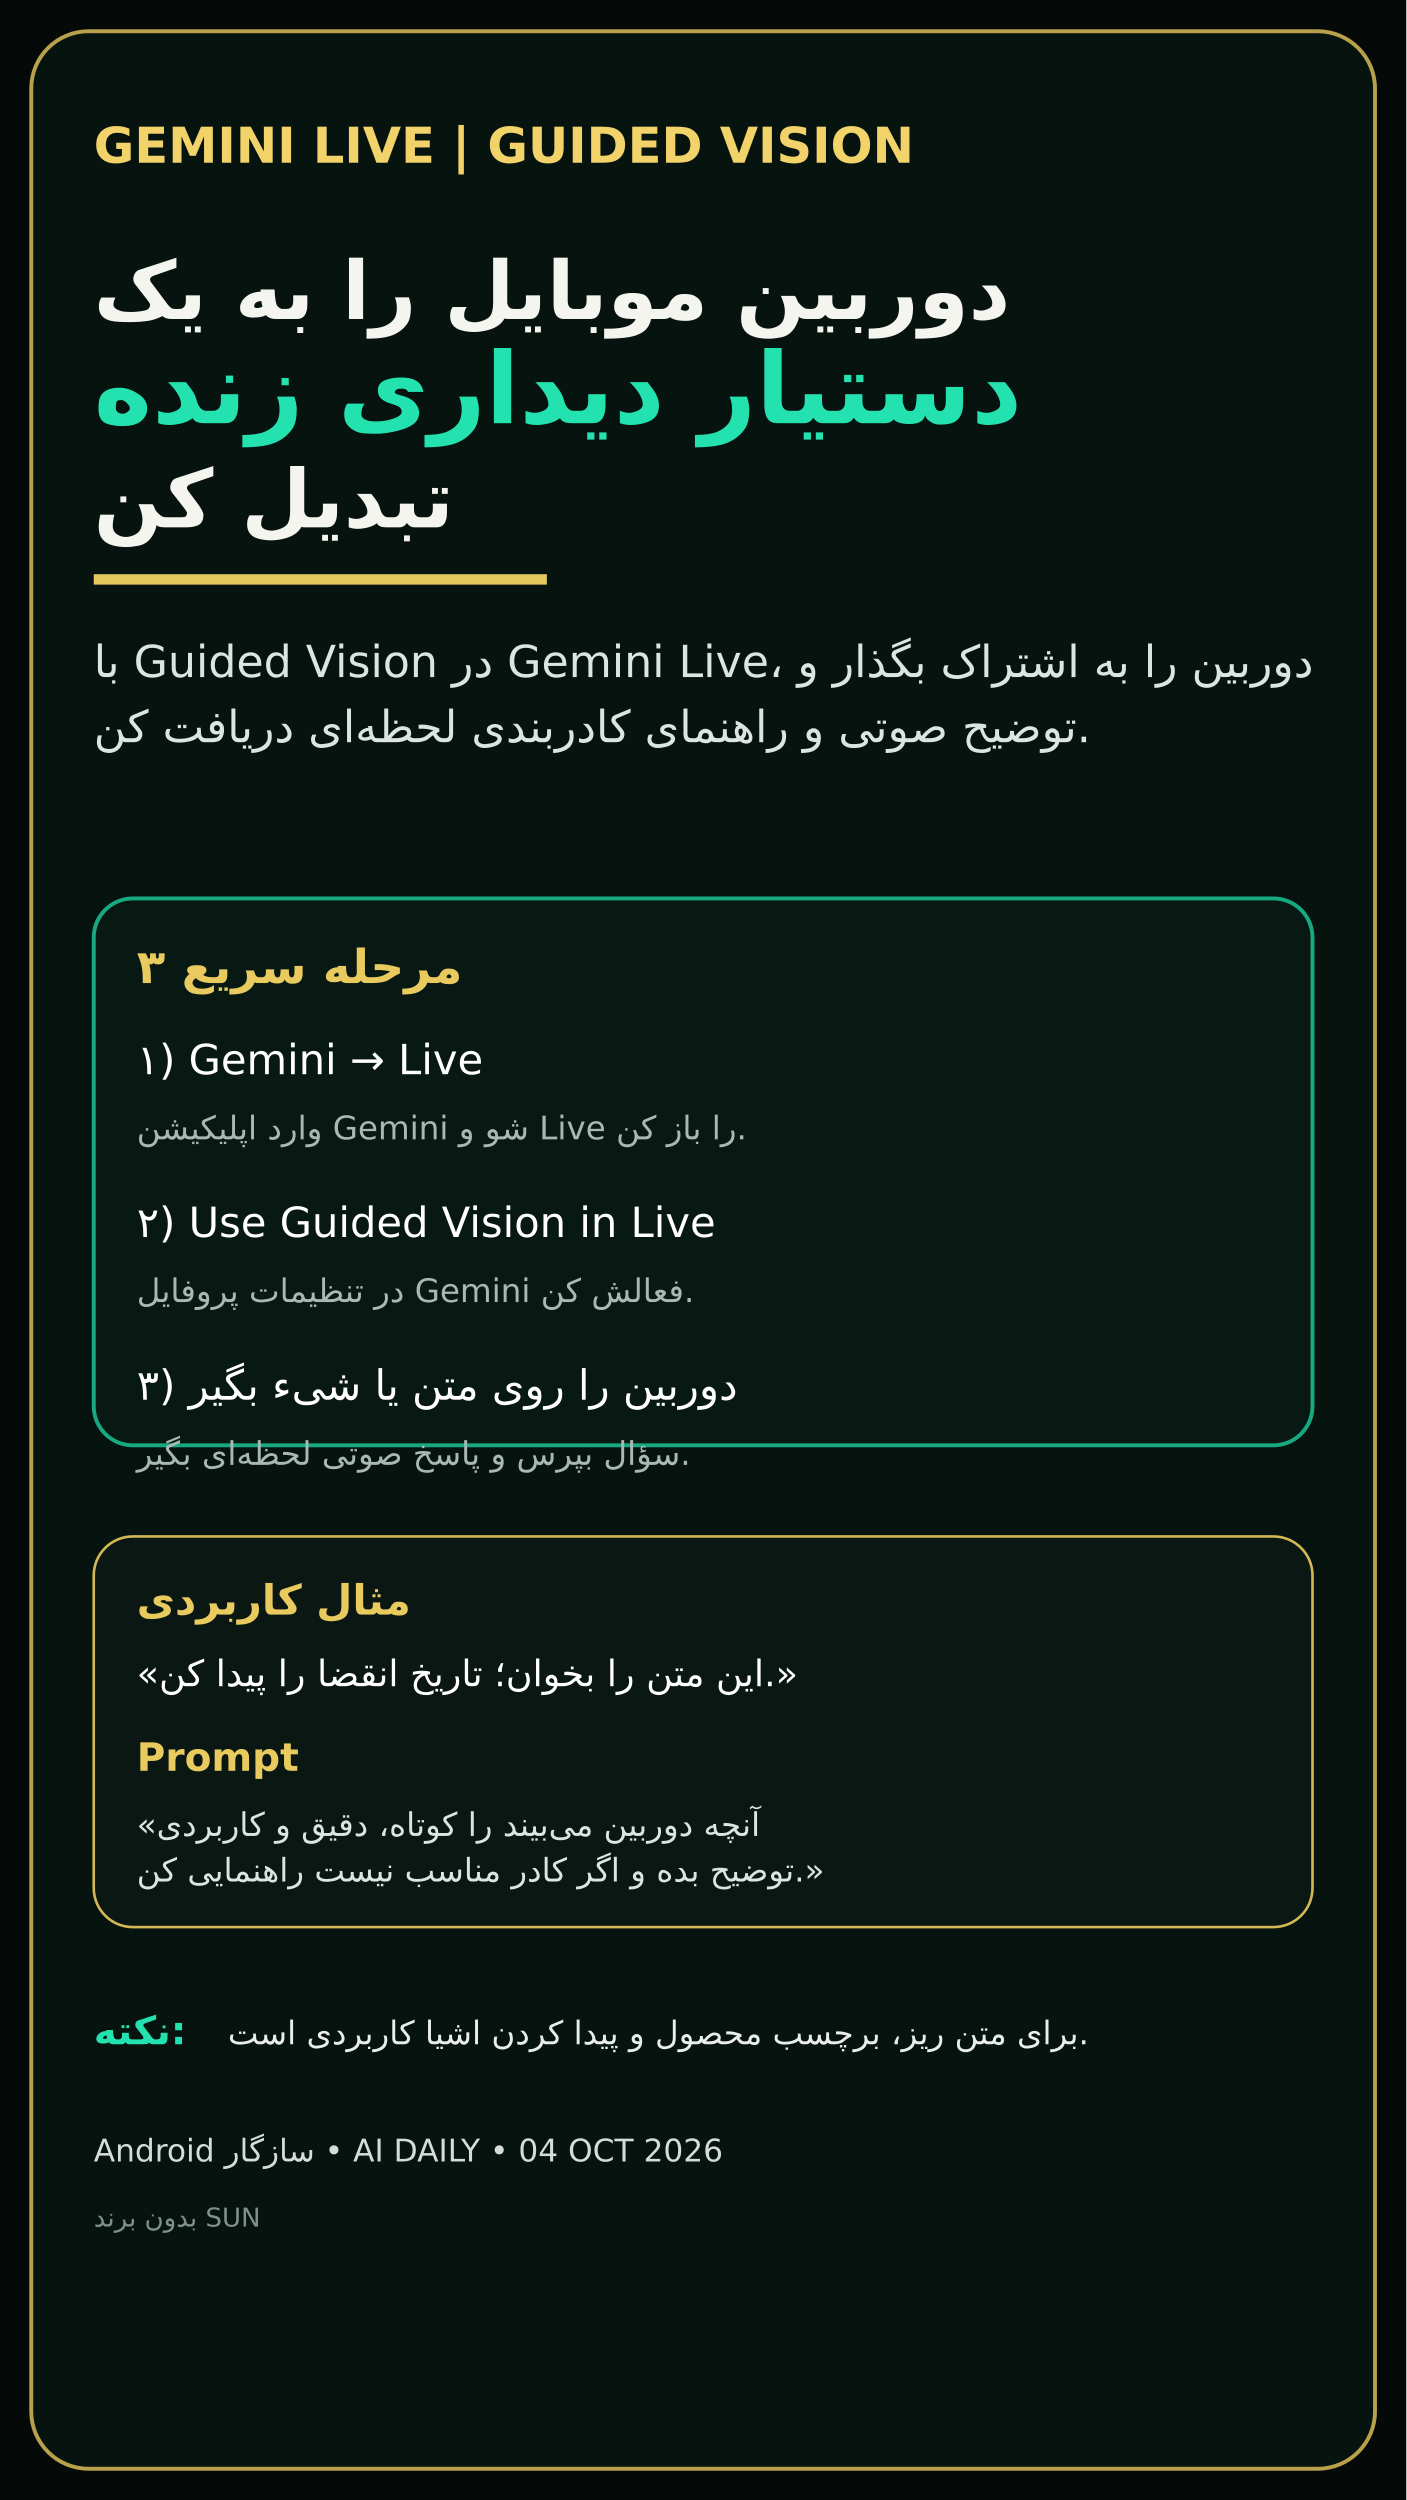
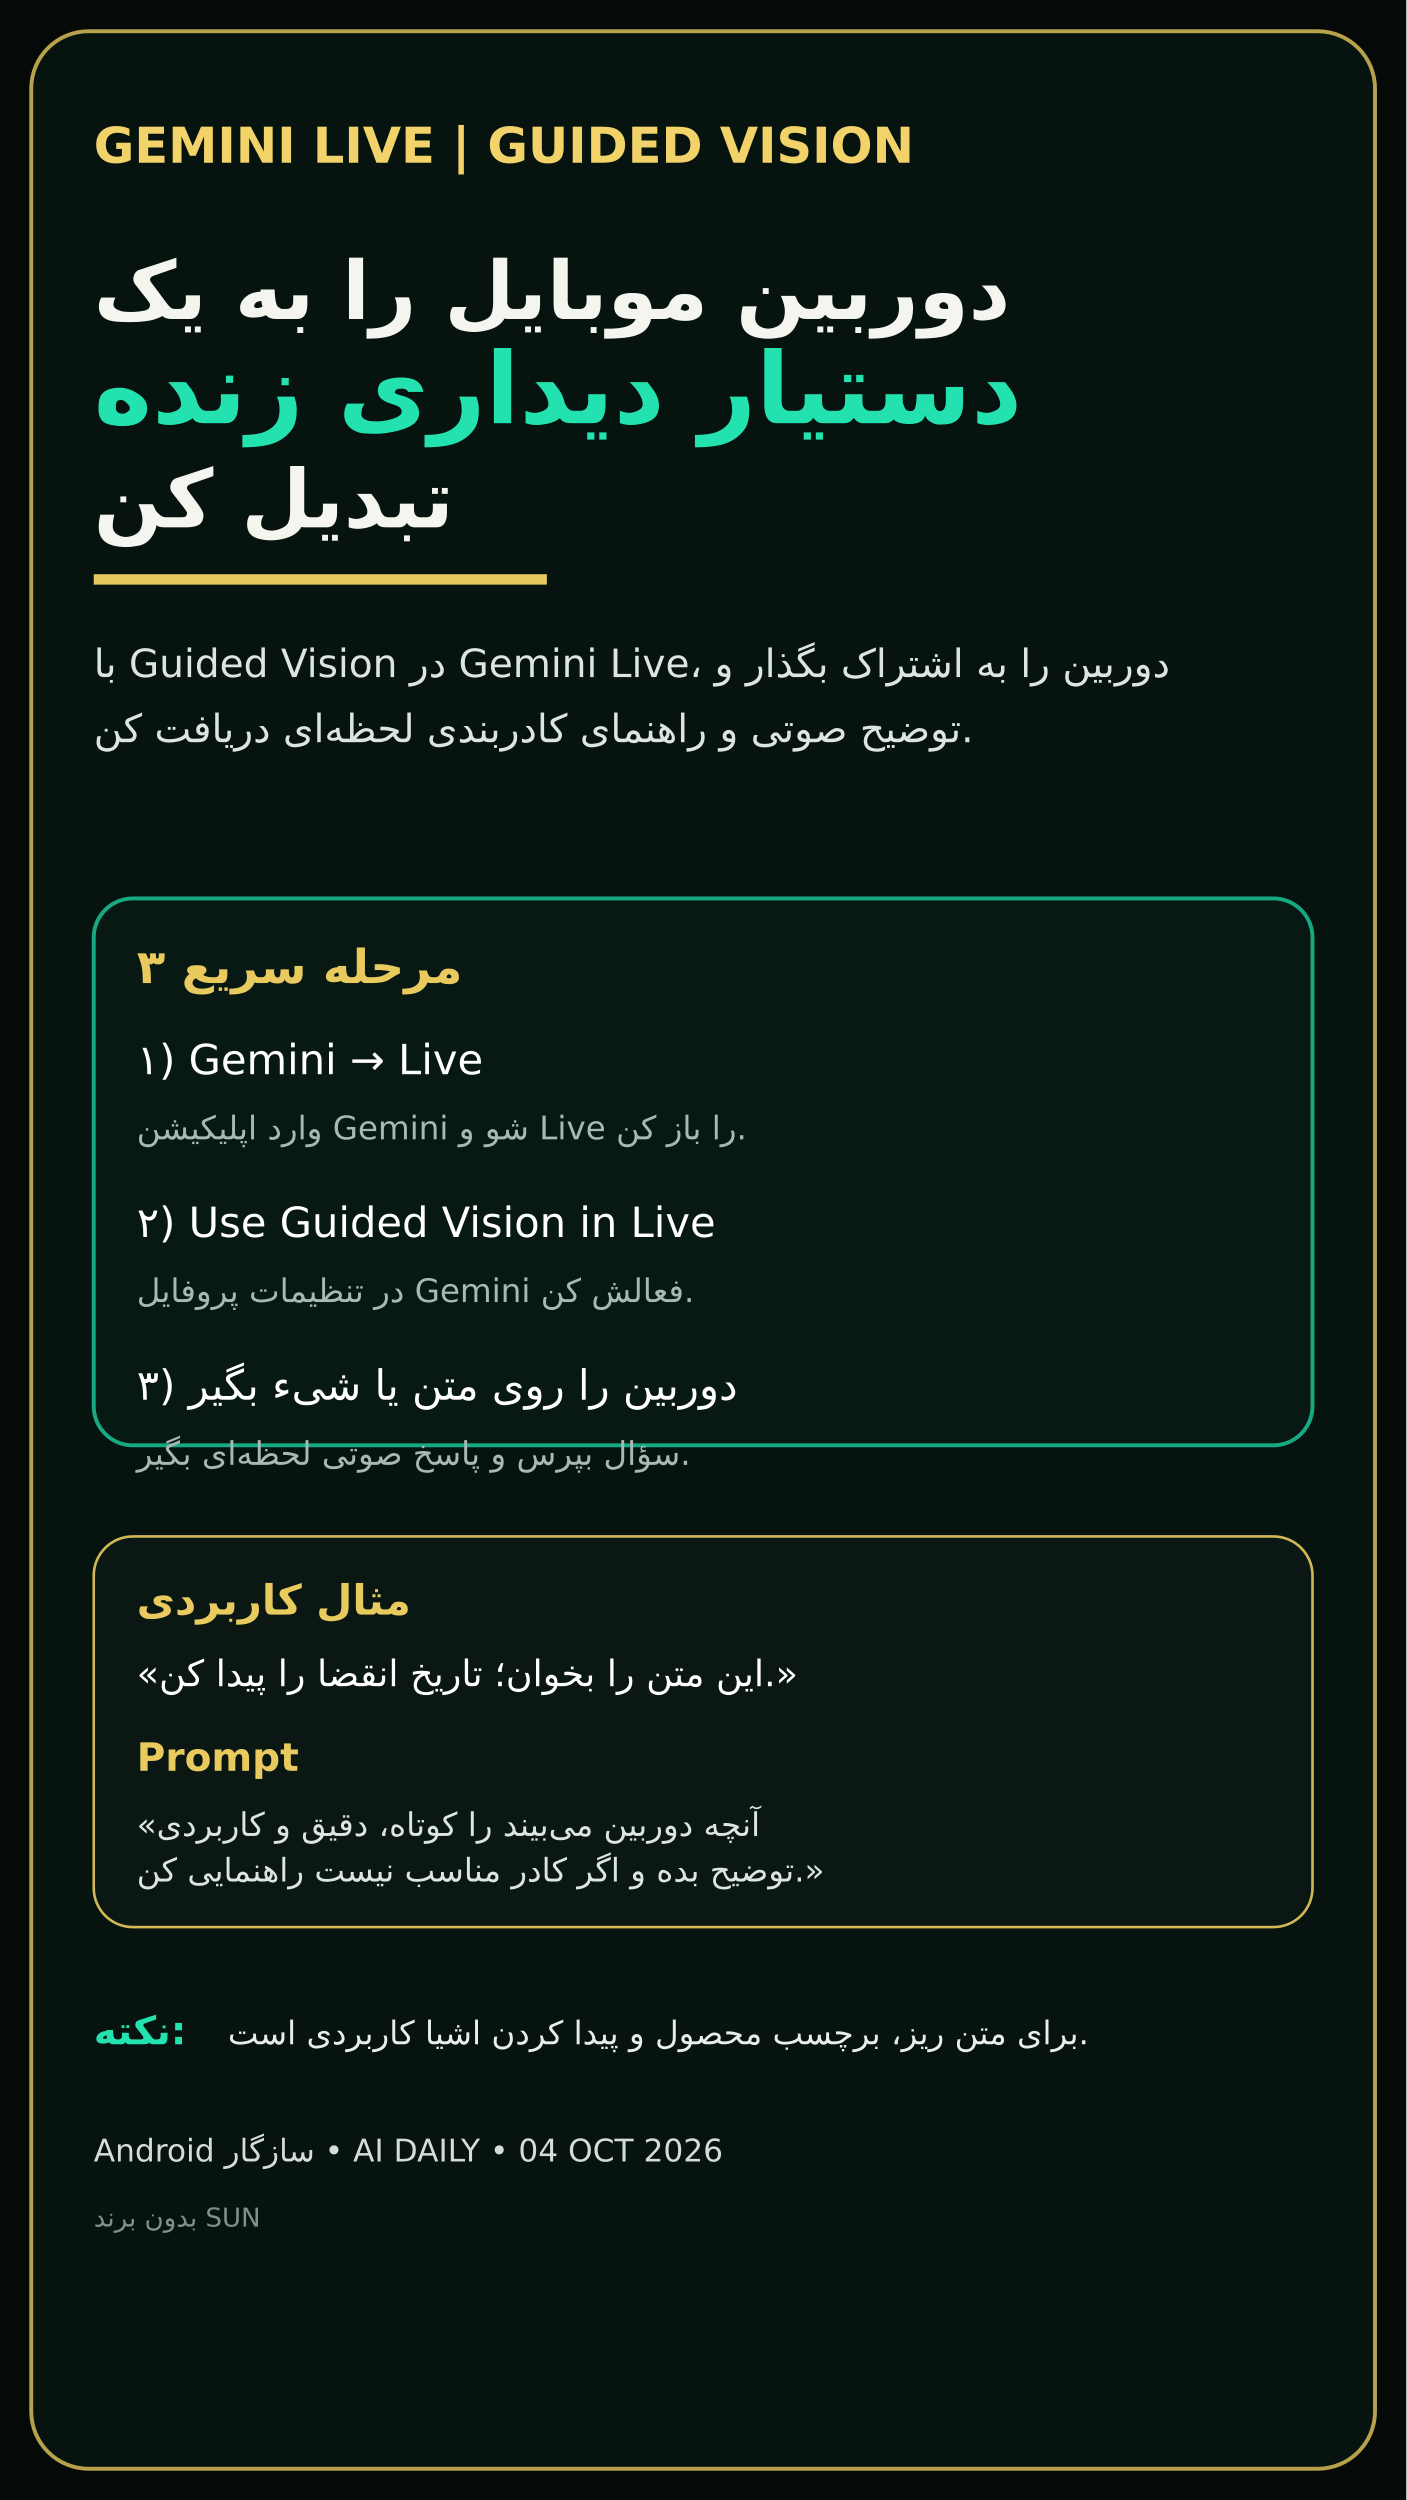
<svg xmlns="http://www.w3.org/2000/svg" width="1080" height="1920" viewBox="0 0 1080 1920">
  <rect width="1080" height="1920" fill="#050907" />
  <rect x="24" y="24" width="1032" height="1872" rx="44" fill="#07130f" stroke="#b7a14a" stroke-width="3" />
  <text x="72" y="125" fill="#f1d36a" font-family="DejaVu Sans, sans-serif" font-size="38" font-weight="700">GEMINI LIVE | GUIDED VISION</text>
  <text x="72" y="245" fill="#f5f5f0" font-family="DejaVu Sans, sans-serif" font-size="62" font-weight="700">دوربین موبایل را به یک</text>
  <text x="72" y="325" fill="#24e2b0" font-family="DejaVu Sans, sans-serif" font-size="76" font-weight="800">دستیار دیداری زنده</text>
  <text x="72" y="405" fill="#f5f5f0" font-family="DejaVu Sans, sans-serif" font-size="62" font-weight="700">تبدیل کن</text>
  <line x1="72" y1="445" x2="420" y2="445" stroke="#e5c85e" stroke-width="8" />
-   <text x="72" y="520" fill="#dce5e1" font-family="DejaVu Sans, sans-serif" font-size="34">با Guided Vision در Gemini Live، دوربین را به اشتراک بگذار و</text>
-   <text x="72" y="570" fill="#dce5e1" font-family="DejaVu Sans, sans-serif" font-size="34">توضیح صوتی و راهنمای کادربندی لحظه‌ای دریافت کن.</text>
+   <text x="72" y="520" fill="#dce5e1" font-family="DejaVu Sans, sans-serif" font-size="30">با Guided Vision در Gemini Live، دوربین را به اشتراک بگذار و</text>
+   <text x="72" y="570" fill="#dce5e1" font-family="DejaVu Sans, sans-serif" font-size="30">توضیح صوتی و راهنمای کادربندی لحظه‌ای دریافت کن.</text>
  <rect x="72" y="690" width="936" height="420" rx="30" fill="#081813" stroke="#16a982" stroke-width="3" />
  <text x="105" y="755" fill="#e8ca5e" font-family="DejaVu Sans, sans-serif" font-size="36" font-weight="700">۳ مرحله سریع</text>
  <text x="105" y="825" fill="#fff" font-family="DejaVu Sans, sans-serif" font-size="32">۱) Gemini → Live</text>
  <text x="105" y="875" fill="#a8b9b4" font-family="DejaVu Sans, sans-serif" font-size="25">وارد اپلیکیشن Gemini شو و Live را باز کن.</text>
  <text x="105" y="950" fill="#fff" font-family="DejaVu Sans, sans-serif" font-size="32">۲) Use Guided Vision in Live</text>
  <text x="105" y="1000" fill="#a8b9b4" font-family="DejaVu Sans, sans-serif" font-size="25">در تنظیمات پروفایل Gemini فعالش کن.</text>
  <text x="105" y="1075" fill="#fff" font-family="DejaVu Sans, sans-serif" font-size="32">۳) دوربین را روی متن یا شیء بگیر</text>
  <text x="105" y="1125" fill="#a8b9b4" font-family="DejaVu Sans, sans-serif" font-size="25">سؤال بپرس و پاسخ صوتی لحظه‌ای بگیر.</text>
  <rect x="72" y="1180" width="936" height="300" rx="30" fill="#0a1713" stroke="#d2b955" stroke-width="2" />
  <text x="105" y="1240" fill="#e8ca5e" font-family="DejaVu Sans, sans-serif" font-size="32" font-weight="700">مثال کاربردی</text>
  <text x="105" y="1295" fill="#fff" font-family="DejaVu Sans, sans-serif" font-size="28">«این متن را بخوان؛ تاریخ انقضا را پیدا کن.»</text>
  <text x="105" y="1360" fill="#e8ca5e" font-family="DejaVu Sans, sans-serif" font-size="30" font-weight="700">Prompt</text>
  <text x="105" y="1410" fill="#dce5e1" font-family="DejaVu Sans, sans-serif" font-size="25">«آنچه دوربین می‌بیند را کوتاه، دقیق و کاربردی</text>
  <text x="105" y="1445" fill="#dce5e1" font-family="DejaVu Sans, sans-serif" font-size="25">توضیح بده و اگر کادر مناسب نیست راهنمایی کن.»</text>
  <text x="72" y="1570" fill="#24e2b0" font-family="DejaVu Sans, sans-serif" font-size="30" font-weight="700">نکته:</text>
  <text x="175" y="1570" fill="#e9eee9" font-family="DejaVu Sans, sans-serif" font-size="25">برای متن ریز، برچسب محصول و پیدا کردن اشیا کاربردی است.</text>
  <text x="72" y="1660" fill="#d6dcd8" font-family="DejaVu Sans, sans-serif" font-size="24">Android سازگار • AI DAILY • 04 OCT 2026</text>
  <text x="72" y="1710" fill="#7e918a" font-family="DejaVu Sans, sans-serif" font-size="20">بدون برند SUN</text>
</svg>
